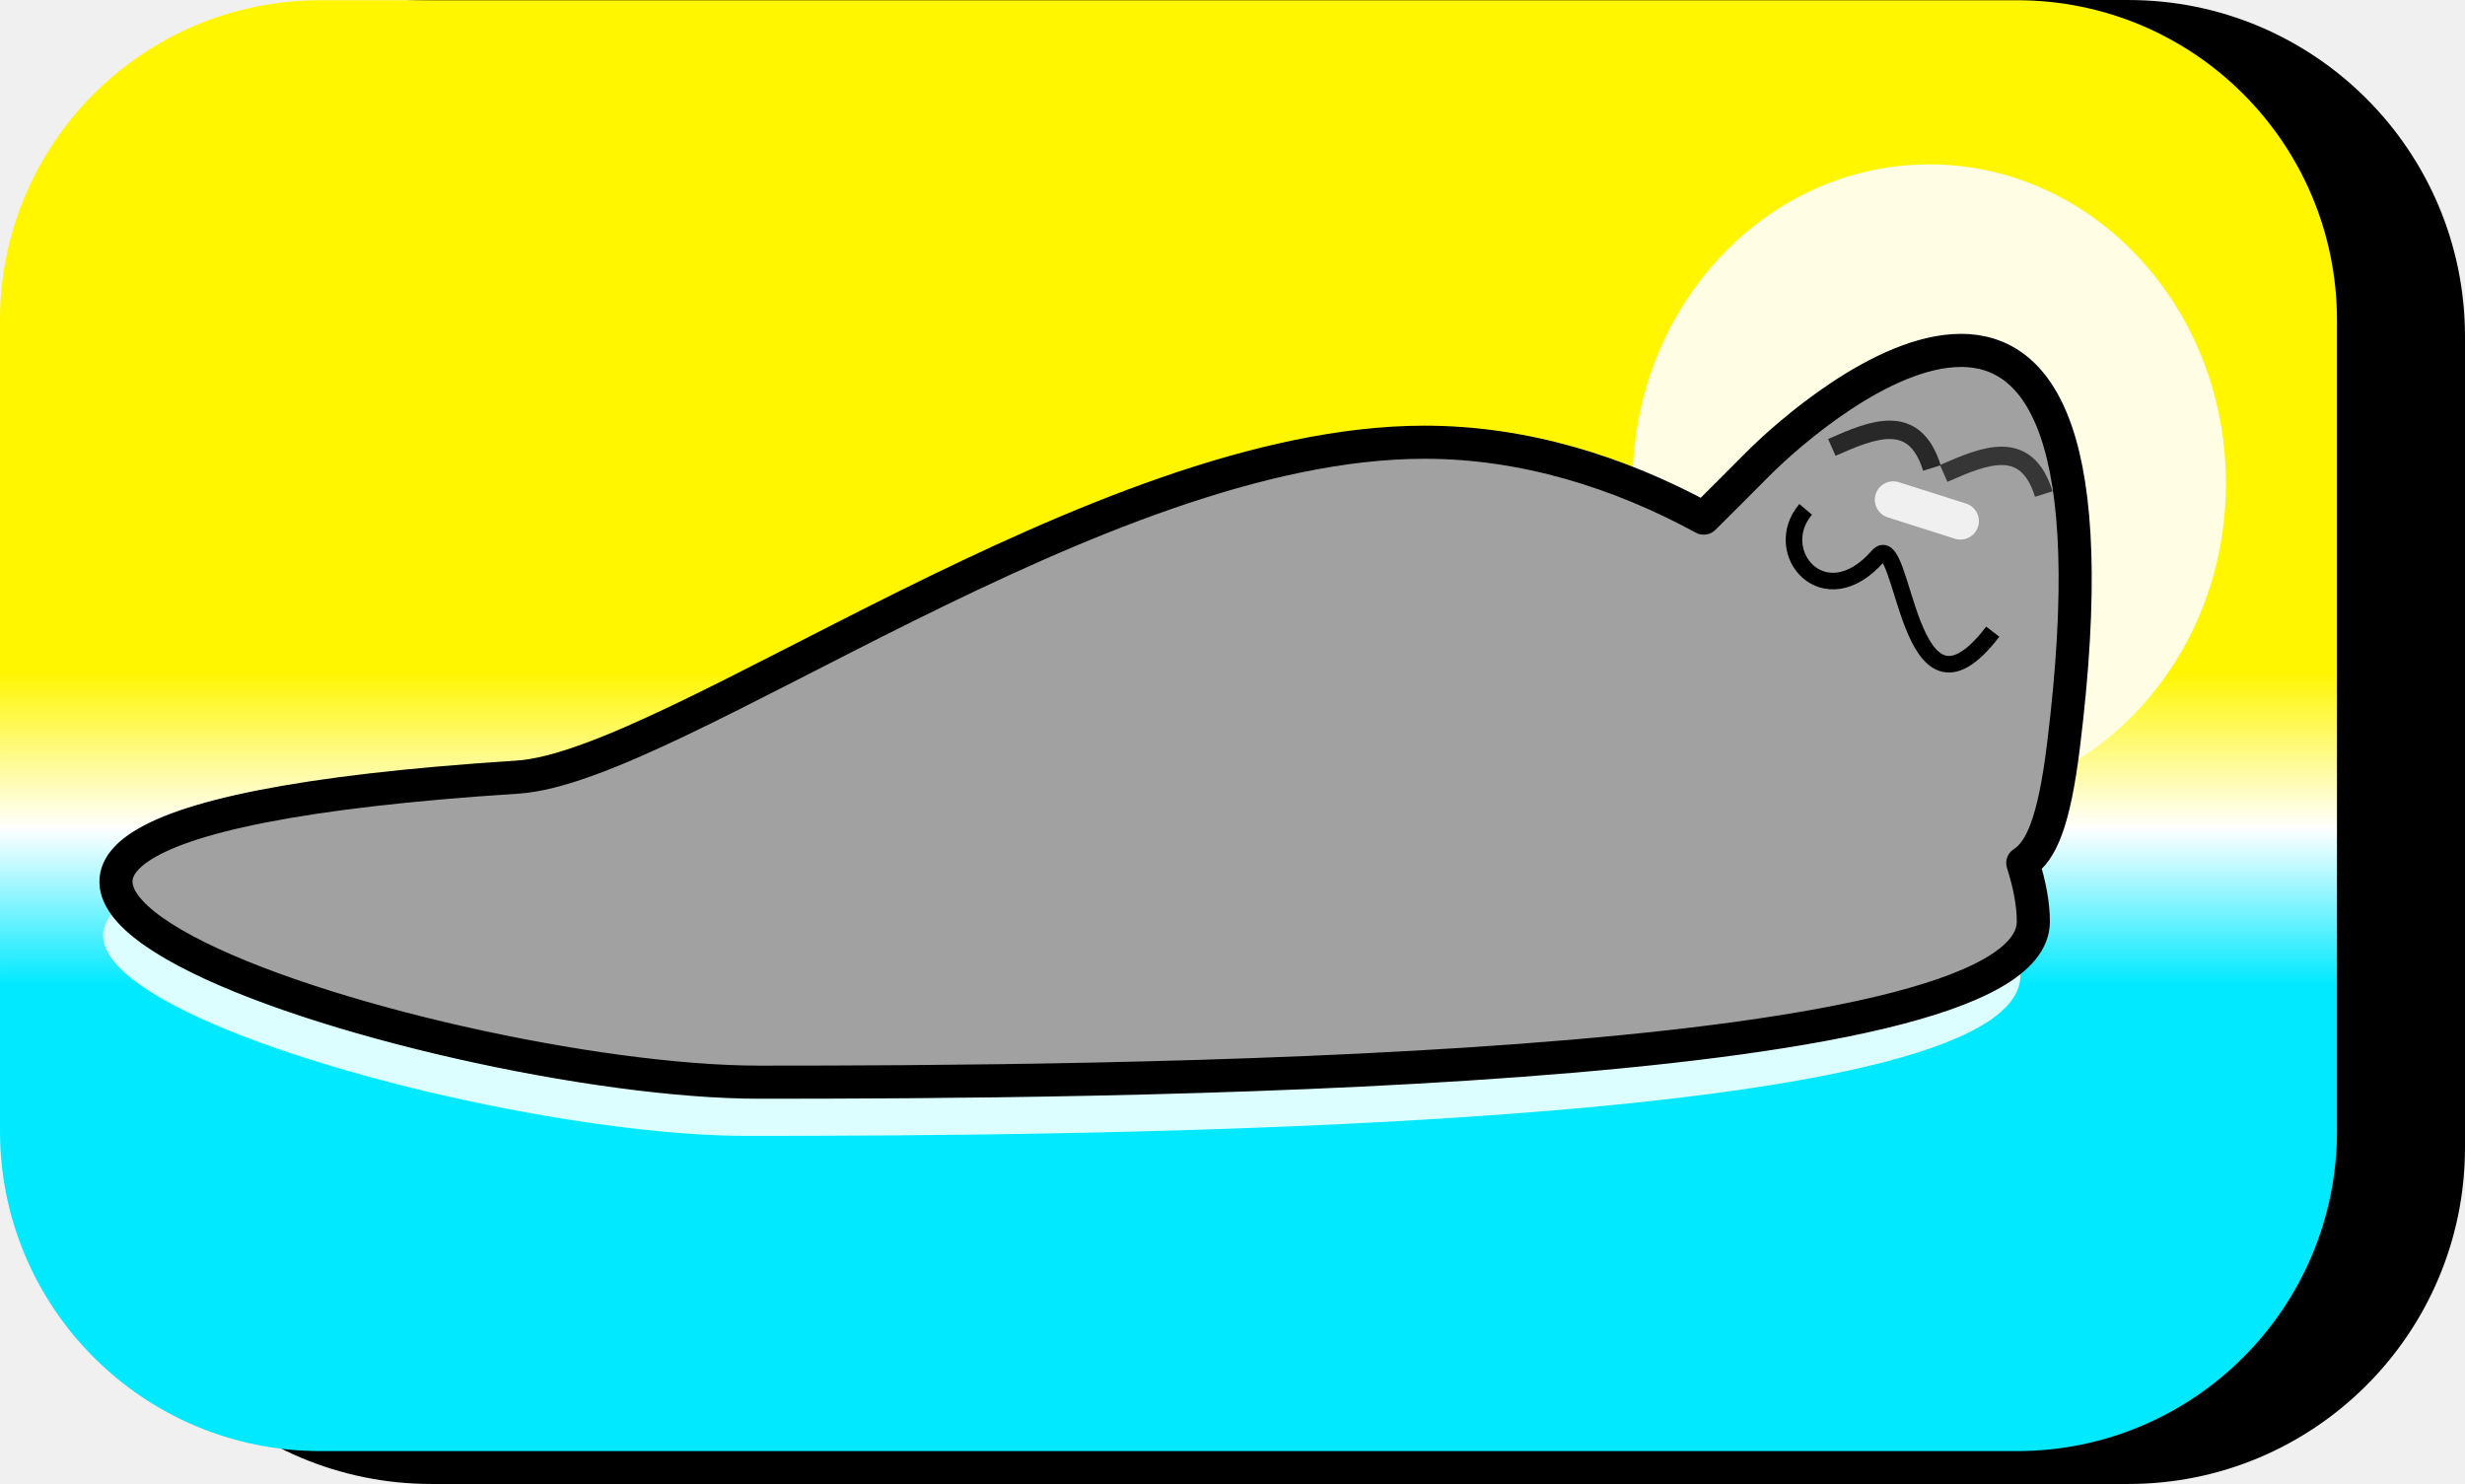
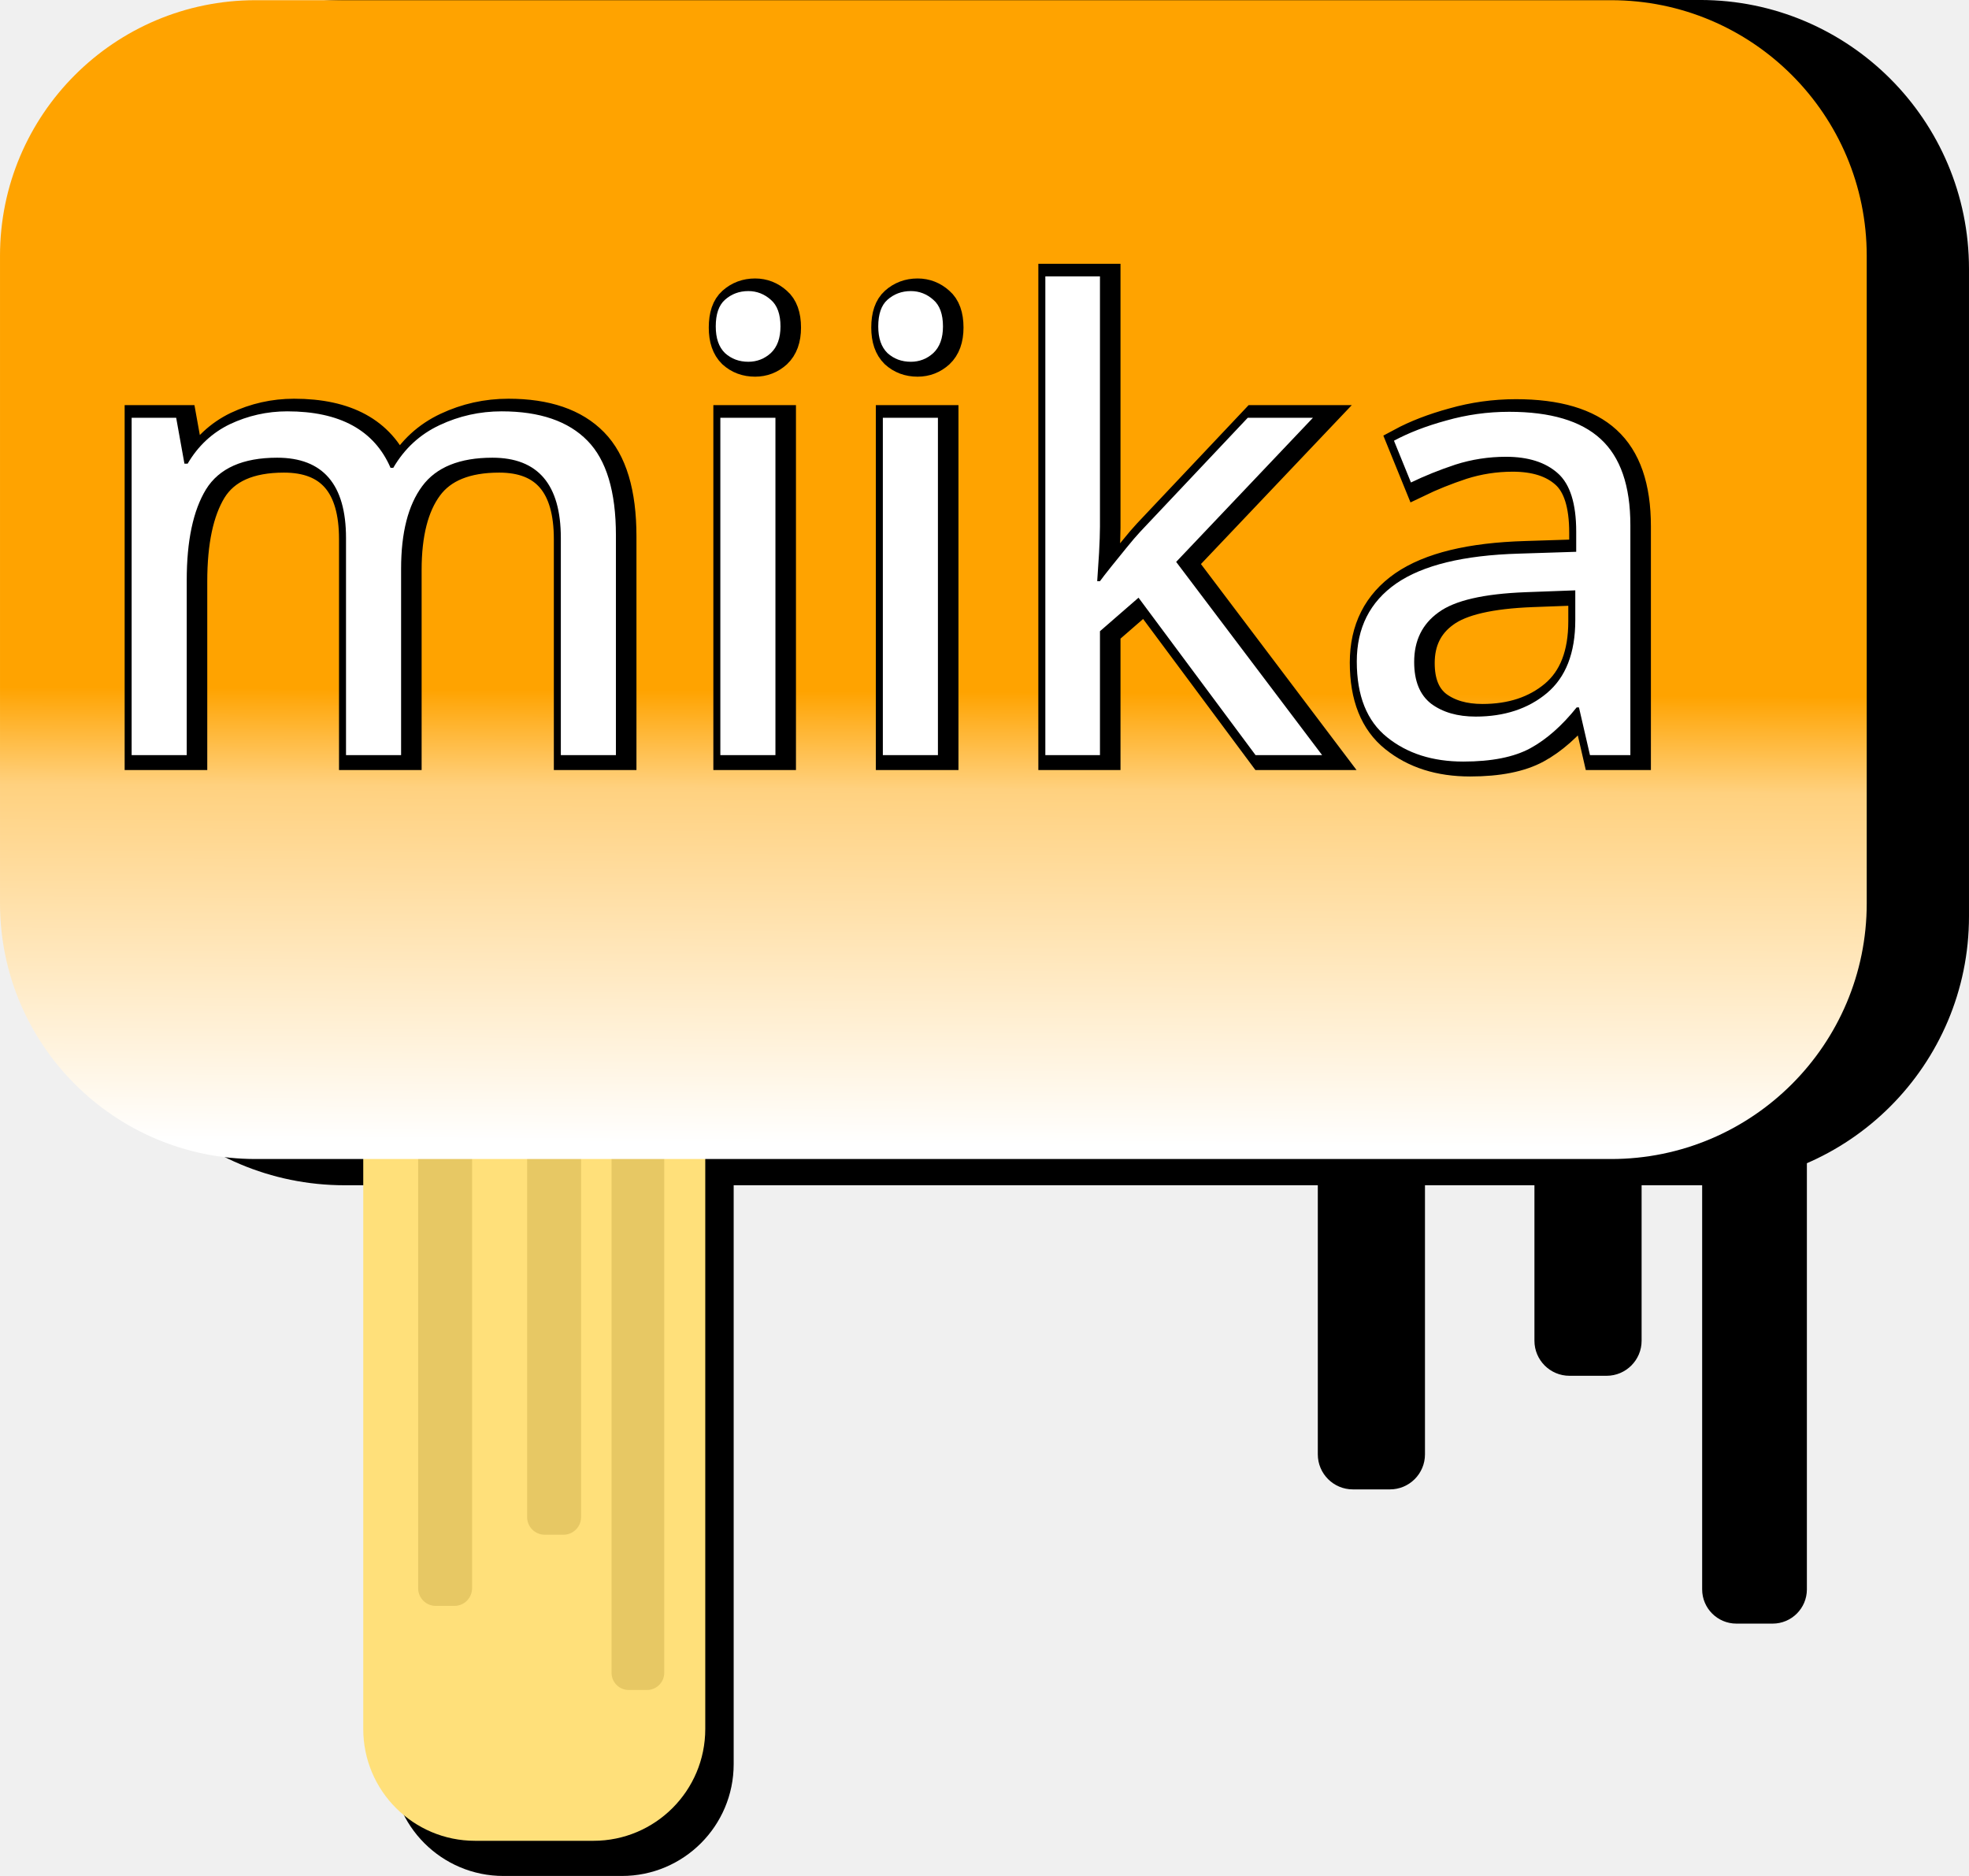
- <svg xmlns="http://www.w3.org/2000/svg" xmlns:xlink="http://www.w3.org/1999/xlink" version="1.1" id="svg10781" xml:space="preserve" width="253.317" height="152.492">
-   <defs id="defs10785">
-     <linearGradient xlink:href="#linearGradient1457" id="linearGradient891" gradientUnits="userSpaceOnUse" gradientTransform="translate(50.50124,179.122)" x1="52.539" y1="76.75" x2="52.539" y2="94.917" />
-     <linearGradient id="linearGradient1457">
-       <stop style="stop-color:#fff600;stop-opacity:1;" offset="0" id="stop1453" />
-       <stop style="stop-color:#ffffff;stop-opacity:1;" offset="0.234" id="stop12008" />
-       <stop style="stop-color:#00e9ff;stop-opacity:1;" offset="0.468" id="stop1455" />
+ <svg xmlns="http://www.w3.org/2000/svg" xmlns:xlink="http://www.w3.org/1999/xlink" version="1.1" id="svg1" xml:space="preserve" width="253.317" height="241.355">
+   <defs id="defs1">
+     <linearGradient xlink:href="#linearGradient2515" id="linearGradient5561" gradientUnits="userSpaceOnUse" gradientTransform="translate(44.55739,92.5679)" x1="54.101" y1="78.473" x2="54.003" y2="97.357" spreadMethod="pad" />
+     <linearGradient id="linearGradient2515">
+       <stop style="stop-color:#ffa300;stop-opacity:1;" offset="0.185" id="stop2511" />
+       <stop style="stop-color:#ffd17f;stop-opacity:1;" offset="0.361" id="stop2519" />
+       <stop style="stop-color:#ffffff;stop-opacity:1;" offset="1" id="stop2517" />
    </linearGradient>
  </defs>
-   <g id="g10792" transform="matrix(3.779528,0,0,3.779528,-325.3858,-898.0409)">
-     <rect style="fill:#000000;fill-opacity:1;fill-rule:evenodd;stroke:#000000;stroke-width:0.9;stroke-linecap:round;stroke-linejoin:round;stroke-dasharray:none;stroke-opacity:1;paint-order:markers stroke fill" id="rect484-2-7" width="63.542" height="39.447" x="89.123" y="238.057" ry="8.702" />
-     <rect style="fill:url(#linearGradient891);fill-opacity:1;fill-rule:evenodd;stroke:none;stroke-width:0.9;stroke-linecap:round;stroke-linejoin:round;stroke-dasharray:none;stroke-opacity:1;paint-order:markers stroke fill" id="rect484-5" width="63.542" height="39.447" x="86.092" y="237.613" ry="8.702" />
-     <path id="path1567-1" style="fill:#dcfeff;fill-opacity:1;stroke-width:0.065;stroke-linecap:round;stroke-linejoin:round;stroke-dashoffset:71.751;paint-order:fill markers stroke" d="m 141.028,264.123 c -1e-5,4.247 -25.732,4.367 -34.638,4.367 -8.906,0 -30.525,-6.759 -6.58,-8.294 4.238,-0.272 15.76,-9.107 24.666,-9.107 8.906,0 16.552,8.787 16.552,13.034 z" />
-     <ellipse style="fill:#fffde3;fill-opacity:1;fill-rule:evenodd;stroke:none;stroke-width:0.065;stroke-linecap:round;stroke-linejoin:round;stroke-dashoffset:71.751;stroke-opacity:1;paint-order:fill markers stroke" id="path9244" cx="138.548" cy="250.751" rx="8.067" ry="8.675" />
-     <path id="path1567" style="fill:#a1a1a1;stroke:#000000;stroke-width:0.9;stroke-linecap:round;stroke-linejoin:round;stroke-dasharray:none;stroke-dashoffset:71.751;stroke-opacity:1;paint-order:fill markers stroke" d="m 139.407,247.134 c -2.146,9.9e-4 -4.747,2.31 -5.52,3.09 -0.476,0.481 -0.973,0.974 -1.471,1.47 -2.295,-1.249 -4.883,-2.064 -7.59,-2.064 -8.906,-1e-5 -20.428,8.835 -24.666,9.106 -23.945,1.535 -2.326,8.294 6.58,8.294 8.906,0 34.638,-0.12 34.638,-4.367 0,-0.478 -0.102,-1.016 -0.287,-1.591 0.502,-0.32 0.85,-1.119 1.106,-3.184 1.048,-8.45 -0.643,-10.756 -2.789,-10.755 z" />
-     <path d="m 138.941,250.479 c 1.131,-0.5 2.249,-0.96 2.721,0.56" style="fill:none;stroke:#363636;stroke-width:0.5;stroke-linecap:butt;stroke-linejoin:miter;stroke-dasharray:none;stroke-opacity:1" id="path7243" />
-     <path style="fill:none;stroke:#000000;stroke-width:0.45;stroke-linecap:butt;stroke-linejoin:miter;stroke-dasharray:none;stroke-opacity:1" d="m 135.187,251.455 c -0.987,1.167 0.516,2.933 1.966,1.272 0.731,-0.838 0.773,5.123 3.122,2.054" id="path7231" />
-     <path style="fill:none;stroke:#282828;stroke-width:0.5;stroke-linecap:butt;stroke-linejoin:miter;stroke-dasharray:none;stroke-opacity:1" d="m 135.899,249.771 c 1.131,-0.5 2.249,-0.96 2.721,0.56" id="path7233" />
-     <rect style="fill:#f0f0f0;fill-opacity:1;stroke:none;stroke-width:0.065;stroke-linecap:round;stroke-linejoin:round;stroke-dashoffset:71.751;stroke-opacity:1;paint-order:fill markers stroke" id="rect7377" width="2.919" height="1.003" x="206.764" y="197.148" ry="0.501" transform="rotate(17.65249)" />
+   <g id="g1" transform="matrix(3.779528,0,0,3.779528,-302.9209,-570.9071)">
+     <rect style="fill:#000000;fill-opacity:1;fill-rule:evenodd;stroke:#000000;stroke-width:0.9;stroke-linecap:round;stroke-linejoin:round;stroke-dasharray:none;stroke-opacity:1;paint-order:markers stroke fill" id="rect484-2-2-3-0" width="63.542" height="39.447" x="83.179" y="151.502" ry="8.702" />
+     <rect style="fill:#000000;fill-opacity:1;stroke:none;stroke-width:0.471;stroke-linecap:round;stroke-linejoin:round;stroke-dasharray:none;stroke-dashoffset:0;stroke-opacity:1;paint-order:markers stroke fill" id="rect5621-2-8" width="40.323" height="3.565" x="165.998" y="138.088" ry="1.166" transform="matrix(0,1,1,0,0,0)" />
+     <rect style="fill:#000000;fill-opacity:1;stroke:none;stroke-width:0.394;stroke-linecap:round;stroke-linejoin:round;stroke-dasharray:none;stroke-dashoffset:0;stroke-opacity:1;paint-order:markers stroke fill" id="rect5621-2-8-6" width="27.592" height="3.648" x="170.293" y="132.379" ry="1.193" transform="matrix(0,1,1,0,0,0)" />
+     <rect style="fill:#000000;fill-opacity:1;stroke:none;stroke-width:0.394;stroke-linecap:round;stroke-linejoin:round;stroke-dasharray:none;stroke-dashoffset:0;stroke-opacity:1;paint-order:markers stroke fill" id="rect5621-2-8-6-4" width="27.592" height="3.648" x="174.16" y="125.005" ry="1.193" transform="matrix(0,1,1,0,0,0)" />
+     <g id="g11523" transform="translate(-26.89606,-1.128472)">
+       <g id="g10334" transform="matrix(0,1,1,0,-35.91432,25.92078)">
+         <rect style="fill:#000000;fill-opacity:1;stroke:none;stroke-width:1.025;stroke-linecap:round;stroke-linejoin:round;stroke-dasharray:none;stroke-dashoffset:0;stroke-opacity:1;paint-order:markers stroke fill" id="rect5621-2" width="58.408" height="11.642" x="131.711" y="156.29" ry="3.806" />
+         <rect style="fill:#ffe07a;fill-opacity:1;stroke:none;stroke-width:1.025;stroke-linecap:round;stroke-linejoin:round;stroke-dasharray:none;stroke-dashoffset:0;stroke-opacity:1;paint-order:markers stroke fill" id="rect5621" width="58.408" height="11.642" x="130.514" y="155.323" ry="3.806" />
+       </g>
+       <g id="g11514">
+         <rect style="fill:#e7c864;fill-opacity:1;stroke:none;stroke-width:0.265;stroke-linecap:round;stroke-linejoin:round;stroke-dasharray:none;stroke-dashoffset:0;stroke-opacity:1;paint-order:markers stroke fill" id="rect5621-2-8-0" width="25.26" height="1.794" x="184.449" y="127.86" ry="0.586" transform="matrix(0,1,1,0,0,0)" />
+         <rect style="fill:#e7c864;fill-opacity:1;stroke:none;stroke-width:0.221;stroke-linecap:round;stroke-linejoin:round;stroke-dasharray:none;stroke-dashoffset:0;stroke-opacity:1;paint-order:markers stroke fill" id="rect5621-2-8-6-3" width="17.285" height="1.836" x="187.139" y="124.987" ry="0.6" transform="matrix(0,1,1,0,0,0)" />
+         <rect style="fill:#e7c864;fill-opacity:1;stroke:none;stroke-width:0.221;stroke-linecap:round;stroke-linejoin:round;stroke-dasharray:none;stroke-dashoffset:0;stroke-opacity:1;paint-order:markers stroke fill" id="rect5621-2-8-6-4-6" width="17.285" height="1.836" x="189.561" y="121.277" ry="0.6" transform="matrix(0,1,1,0,0,0)" />
+       </g>
+     </g>
+     <rect style="fill:url(#linearGradient5561);fill-opacity:1;fill-rule:evenodd;stroke:none;stroke-width:0.9;stroke-linecap:round;stroke-linejoin:round;stroke-dasharray:none;stroke-opacity:1;paint-order:markers stroke fill" id="rect484-8-1-2" width="63.542" height="39.447" x="80.148" y="151.059" ry="8.702" />
+     <text xml:space="preserve" style="font-style:normal;font-variant:normal;font-weight:normal;font-stretch:normal;font-size:21.434px;line-height:1.25;font-family:'Comic Mono';-inkscape-font-specification:'Comic Mono, Normal';font-variant-ligatures:normal;font-variant-caps:normal;font-variant-numeric:normal;font-variant-east-asian:normal;letter-spacing:0px;word-spacing:0px;fill:#ff9700;fill-opacity:0;stroke:#000000;stroke-width:0.937;stroke-dasharray:none;stroke-dashoffset:0;stroke-opacity:1" x="83.03" y="176.795" id="text2014-3-9-9-3">
+       <tspan id="tspan2012-7-7-4-7" style="font-style:normal;font-variant:normal;font-weight:normal;font-stretch:normal;font-size:21.434px;font-family:'Comic Mono';-inkscape-font-specification:'Comic Mono, Normal';font-variant-ligatures:normal;font-variant-caps:normal;font-variant-numeric:normal;font-variant-east-asian:normal;fill:#ff9700;fill-opacity:0;stroke:#000000;stroke-width:0.937;stroke-dasharray:none;stroke-dashoffset:0;stroke-opacity:1" x="83.03" y="176.795">miika</tspan>
+     </text>
+     <text xml:space="preserve" style="font-style:normal;font-variant:normal;font-weight:normal;font-stretch:normal;font-size:21.434px;line-height:1.25;font-family:'Comic Mono';-inkscape-font-specification:'Comic Mono, Normal';font-variant-ligatures:normal;font-variant-caps:normal;font-variant-numeric:normal;font-variant-east-asian:normal;letter-spacing:0px;word-spacing:0px;fill:#000000;fill-opacity:1;stroke:none;stroke-width:0.537;stroke-dasharray:none;stroke-opacity:1" x="82.801" y="176.761" id="text2014-36-7-5">
+       <tspan id="tspan2012-1-8-9" style="font-style:normal;font-variant:normal;font-weight:normal;font-stretch:normal;font-size:21.434px;font-family:'Comic Mono';-inkscape-font-specification:'Comic Mono, Normal';font-variant-ligatures:normal;font-variant-caps:normal;font-variant-numeric:normal;font-variant-east-asian:normal;fill:#ffffff;fill-opacity:1;stroke:none;stroke-width:0.537;stroke-dasharray:none;stroke-opacity:1" x="82.801" y="176.761">miika</tspan>
+     </text>
  </g>
</svg>
